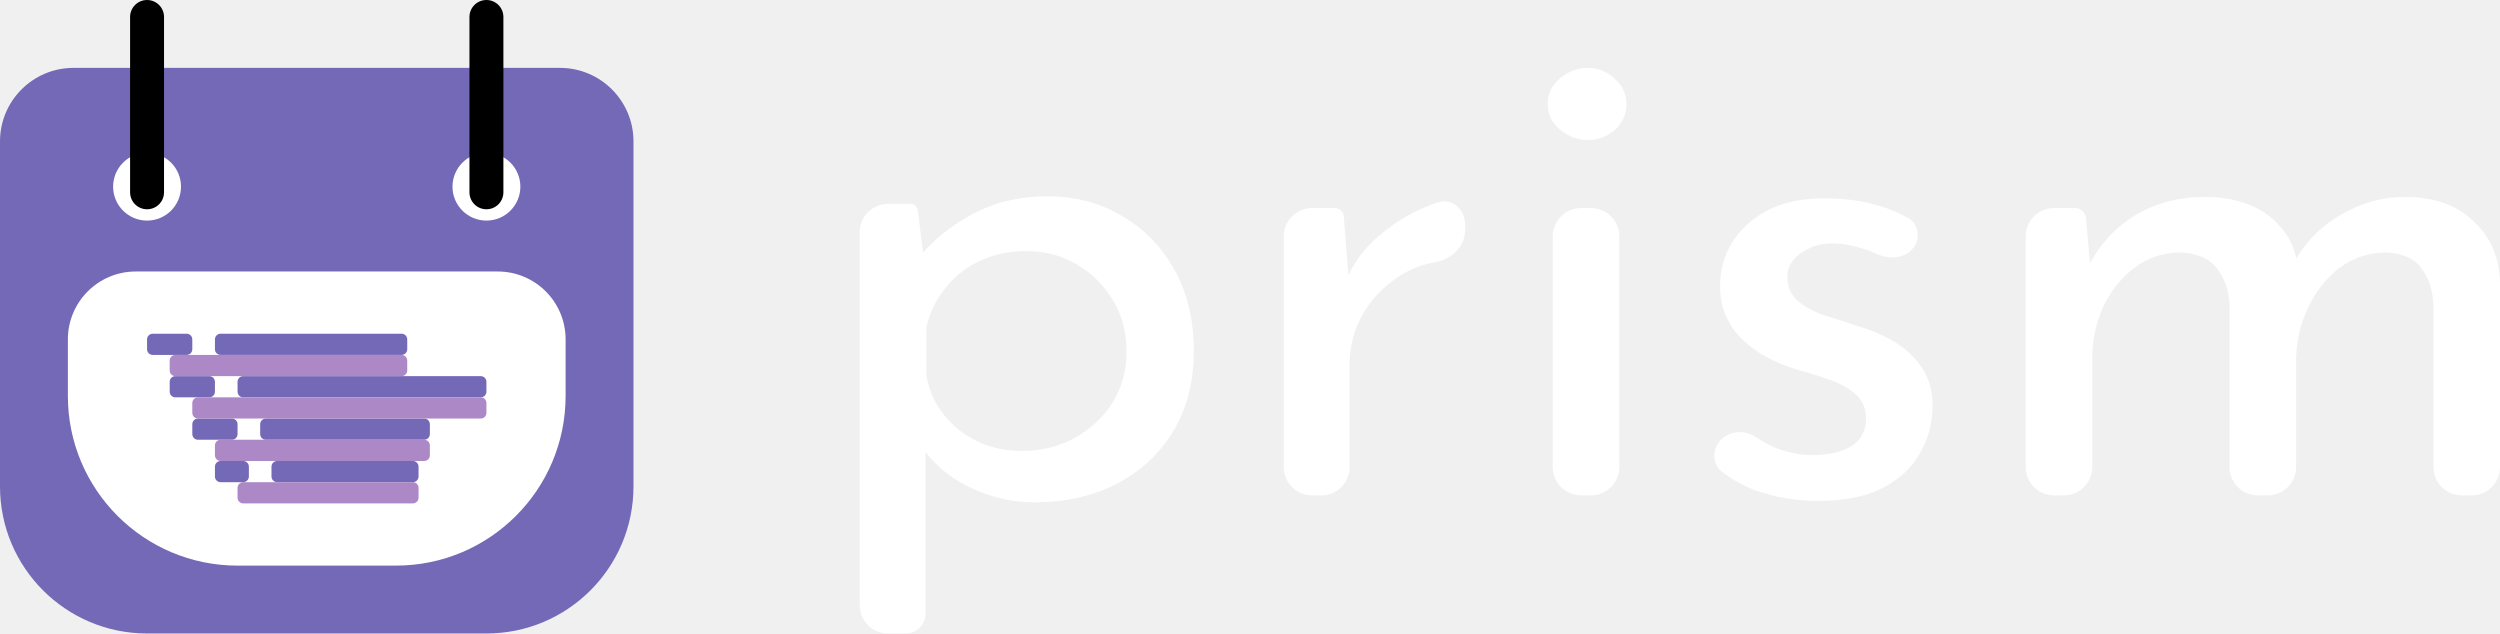
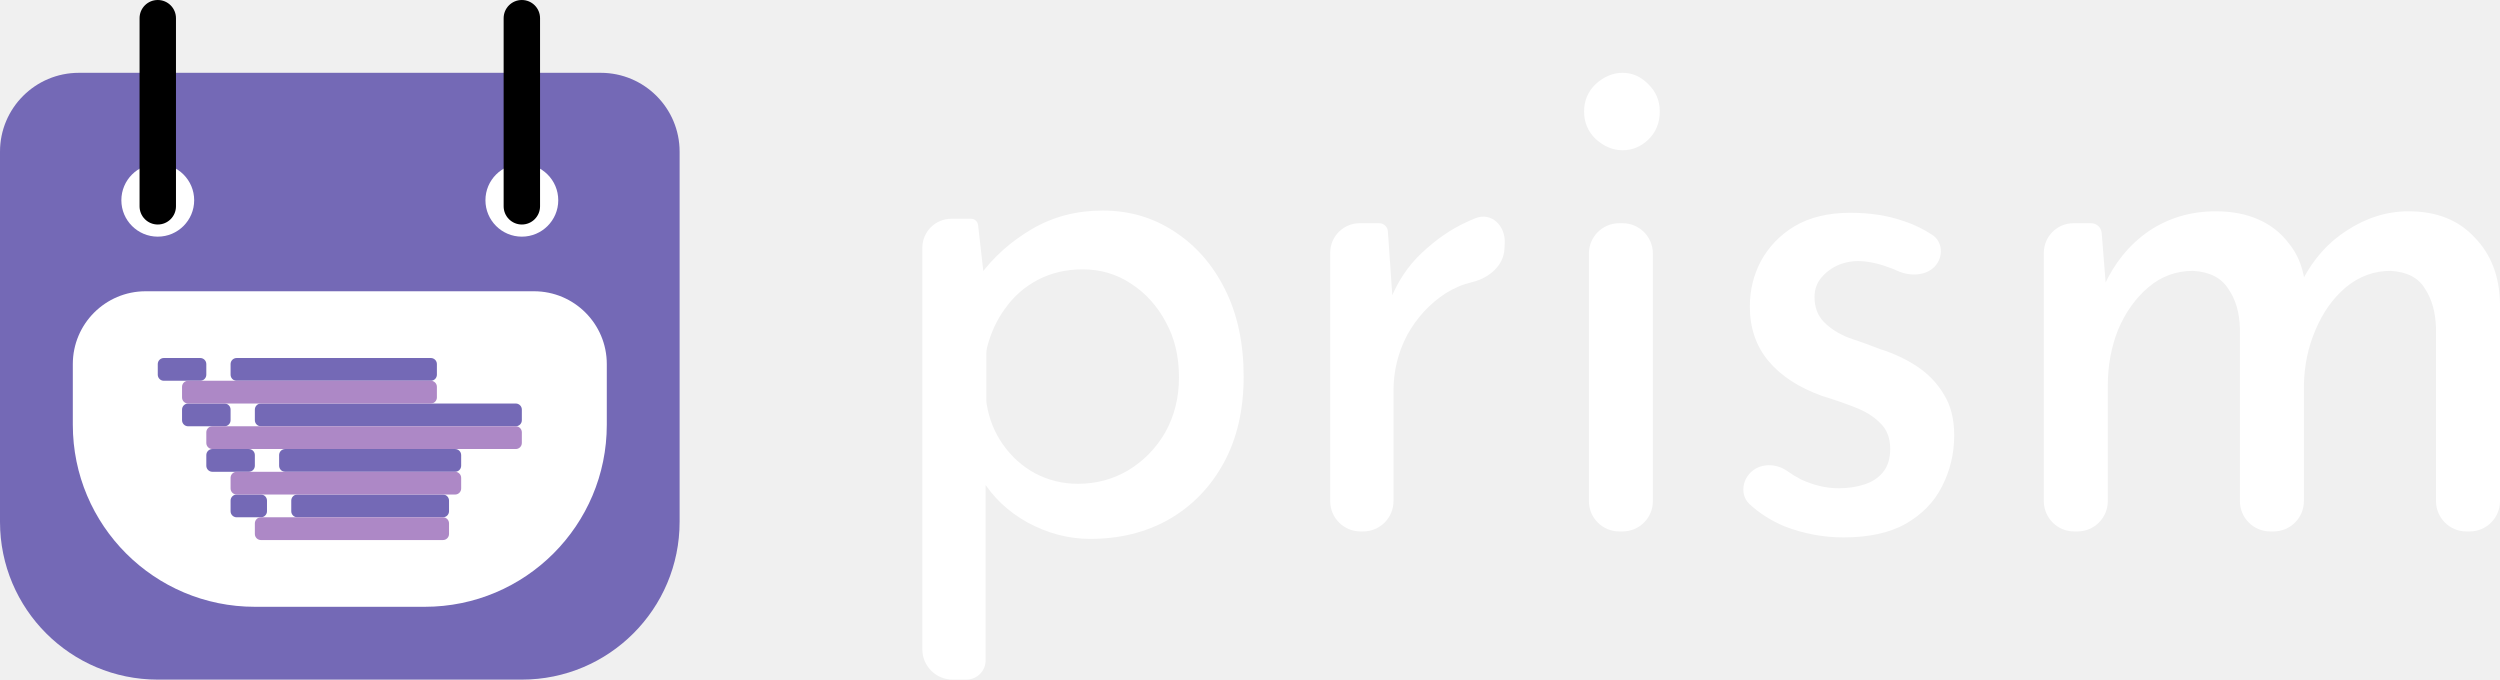
- <svg xmlns="http://www.w3.org/2000/svg" width="442" height="112" viewBox="0 0 442 112" fill="none">
+ <svg xmlns="http://www.w3.org/2000/svg" width="412" height="112" viewBox="0 0 412 112" fill="none">
  <path d="M0 25C0 17.82 5.82 12 13 12H99C106.18 12 112 17.82 112 25V86C112 100.359 100.359 112 86 112H26C11.641 112 0 100.359 0 86V25Z" fill="#7469B6" />
  <path d="M12 60C12 53.373 17.373 48 24 48H88C94.627 48 100 53.373 100 60V70C100 86.569 86.569 100 70 100H42C25.431 100 12 86.569 12 70V60Z" fill="white" />
  <path d="M85 66.501H43C42.448 66.501 42 66.948 42 67.501V69.251C42 69.803 42.448 70.251 43 70.251H85C85.552 70.251 86 69.803 86 69.251V67.501C86 66.948 85.552 66.501 85 66.501Z" fill="#7469B6" />
  <path d="M37 66.501H31C30.448 66.501 30 66.948 30 67.501V69.251C30 69.803 30.448 70.251 31 70.251H37C37.552 70.251 38 69.803 38 69.251V67.501C38 66.948 37.552 66.501 37 66.501Z" fill="#7469B6" />
  <path d="M75 74H46.999C46.447 74 45.999 74.448 45.999 75V76.75C45.999 77.302 46.447 77.75 46.999 77.75H75C75.552 77.75 76 77.302 76 76.75V75C76 74.448 75.552 74 75 74Z" fill="#7469B6" />
  <path d="M41 74H35C34.448 74 34 74.448 34 75V76.75C34 77.302 34.448 77.75 35 77.75H41C41.552 77.75 42 77.302 42 76.75V75C42 74.448 41.552 74 41 74Z" fill="#7469B6" />
  <path d="M73 81.5H48.999C48.447 81.5 47.999 81.948 47.999 82.5V84.25C47.999 84.802 48.447 85.25 48.999 85.25H73C73.552 85.25 74 84.802 74 84.25V82.5C74 81.948 73.552 81.5 73 81.5Z" fill="#7469B6" />
  <path d="M43 81.5H39C38.448 81.5 38 81.948 38 82.5V84.25C38 84.802 38.448 85.25 39 85.25H43C43.553 85.25 44 84.802 44 84.25V82.5C44 81.948 43.553 81.5 43 81.5Z" fill="#7469B6" />
  <path d="M71 59H39C38.448 59 38 59.448 38 60V61.75C38 62.302 38.448 62.75 39 62.75H71C71.552 62.75 72 62.302 72 61.75V60C72 59.448 71.552 59 71 59Z" fill="#7469B6" />
  <path d="M33 59H27C26.448 59 26 59.448 26 60V61.75C26 62.302 26.448 62.75 27 62.75H33C33.552 62.75 34 62.302 34 61.75V60C34 59.448 33.552 59 33 59Z" fill="#7469B6" />
  <path d="M71 62.75H31C30.448 62.75 30 63.198 30 63.75V65.5C30 66.052 30.448 66.5 31 66.5H71C71.552 66.5 72 66.052 72 65.5V63.75C72 63.198 71.552 62.75 71 62.75Z" fill="#AD88C6" />
  <path d="M85 70.25H35C34.448 70.25 34 70.698 34 71.25V73C34 73.552 34.448 74 35 74H85C85.552 74 86 73.552 86 73V71.25C86 70.698 85.552 70.25 85 70.25Z" fill="#AD88C6" />
  <path d="M75 77.75H39C38.448 77.75 38 78.198 38 78.75V80.5C38 81.052 38.448 81.5 39 81.5H75C75.552 81.5 76 81.052 76 80.5V78.75C76 78.198 75.552 77.75 75 77.75Z" fill="#AD88C6" />
  <path d="M73 85.25H43C42.448 85.25 42 85.698 42 86.25V88C42 88.552 42.448 89 43 89H73C73.552 89 74 88.552 74 88V86.25C74 85.698 73.552 85.25 73 85.25Z" fill="#AD88C6" />
  <circle cx="26" cy="33" r="6" fill="white" />
  <circle cx="86" cy="33" r="6" fill="white" />
  <rect x="23" width="6" height="37" rx="3" fill="black" />
  <rect x="83" width="6" height="37" rx="3" fill="black" />
-   <path d="M366.899 36.785C367.886 36.785 368.71 37.539 368.797 38.523L369.566 47.197C369.585 47.412 369.294 47.496 369.195 47.304C369.166 47.248 369.165 47.181 369.194 47.125C371.131 43.323 373.856 40.327 377.37 38.135C380.995 35.927 385.127 34.822 389.765 34.822C392.716 34.822 395.33 35.272 397.606 36.172C399.883 37.072 401.738 38.38 403.171 40.098C404.665 41.708 405.628 43.715 406.06 46.117C406.072 46.187 406.04 46.257 405.978 46.293C405.829 46.38 405.663 46.216 405.75 46.067C407.746 42.642 410.427 39.957 413.795 38.013C417.421 35.886 421.216 34.822 425.179 34.822C430.322 34.822 434.369 36.254 437.32 39.117C440.356 41.898 441.916 45.538 442 50.037V82.583C442 85.344 439.762 87.583 437 87.583H435.238C432.476 87.583 430.238 85.344 430.238 82.583V54.086C430.153 51.468 429.479 49.301 428.214 47.583C427.034 45.783 424.926 44.802 421.89 44.638C418.855 44.638 416.114 45.538 413.669 47.338C411.308 49.137 409.453 51.468 408.104 54.331C406.755 57.113 406.038 60.139 405.954 63.411V82.583C405.954 85.344 403.715 87.583 400.954 87.583H399.191C396.43 87.583 394.191 85.344 394.191 82.583V54.086C394.107 51.468 393.39 49.301 392.041 47.583C390.776 45.783 388.626 44.802 385.591 44.638C382.471 44.638 379.731 45.538 377.37 47.338C375.009 49.137 373.154 51.468 371.805 54.331C370.54 57.194 369.908 60.262 369.908 63.534V82.583C369.908 85.344 367.669 87.583 364.908 87.583H363.145C360.384 87.583 358.145 85.344 358.145 82.583V41.785C358.145 39.024 360.384 36.785 363.145 36.785H366.899Z" fill="white" />
-   <path d="M321.311 88.564C317.601 88.564 313.975 87.951 310.434 86.724C308.159 85.863 306.14 84.736 304.377 83.344C302.782 82.085 302.706 79.785 303.919 78.156C305.438 76.116 308.372 75.892 310.488 77.304C311.473 77.963 312.467 78.526 313.47 78.994C315.83 79.975 318.149 80.466 320.426 80.466C322.112 80.466 323.672 80.262 325.106 79.853C326.539 79.444 327.677 78.789 328.52 77.889C329.448 76.908 329.912 75.599 329.912 73.963C329.912 72.163 329.279 70.732 328.015 69.669C326.834 68.605 325.274 67.746 323.335 67.092C321.48 66.438 319.498 65.824 317.39 65.251C313.09 63.861 309.802 61.939 307.525 59.485C305.248 57.031 304.11 54.045 304.11 50.528C304.11 47.828 304.785 45.333 306.134 43.043C307.567 40.671 309.633 38.748 312.331 37.276C315.114 35.804 318.529 35.067 322.576 35.067C326.202 35.067 329.448 35.517 332.315 36.417C334.071 36.918 335.765 37.635 337.395 38.566C339.176 39.583 339.54 41.911 338.413 43.625C337.034 45.721 334.043 45.959 331.778 44.88C331.3 44.652 330.804 44.449 330.291 44.27C328.183 43.534 326.286 43.125 324.6 43.043C323.166 42.961 321.775 43.166 320.426 43.656C319.161 44.147 318.107 44.842 317.264 45.742C316.421 46.642 315.999 47.705 315.999 48.932C315.999 50.65 316.589 52.041 317.77 53.104C318.95 54.168 320.468 55.026 322.323 55.681C324.262 56.254 326.159 56.867 328.015 57.521C330.628 58.258 332.947 59.239 334.971 60.466C336.994 61.693 338.597 63.206 339.777 65.006C341.042 66.806 341.674 69.055 341.674 71.754C341.674 74.781 340.915 77.603 339.398 80.221C337.964 82.757 335.73 84.802 332.694 86.356C329.743 87.828 325.949 88.564 321.311 88.564Z" fill="white" />
-   <path d="M274.526 41.785C274.526 39.024 276.764 36.785 279.526 36.785H281.288C284.05 36.785 286.288 39.024 286.288 41.785V82.583C286.288 85.344 284.05 87.583 281.288 87.583H279.526C276.764 87.583 274.526 85.344 274.526 82.583V41.785Z" fill="white" />
-   <path d="M275.791 13.841C274.357 15.068 273.641 16.581 273.641 18.38C273.641 20.18 274.357 21.693 275.791 22.92C277.308 24.147 278.953 24.761 280.723 24.761C282.494 24.761 284.054 24.188 285.403 23.043C286.837 21.816 287.553 20.262 287.553 18.38C287.553 16.581 286.837 15.068 285.403 13.841C284.054 12.614 282.494 12 280.723 12C278.953 12 277.308 12.614 275.791 13.841Z" fill="white" />
-   <path d="M236.019 36.785C236.838 36.785 237.519 37.416 237.582 38.233L238.456 49.54C238.478 49.815 238.088 49.892 238.003 49.63C237.986 49.576 237.989 49.517 238.011 49.466C239.359 46.393 241.287 43.802 243.794 41.693C246.408 39.485 249.106 37.808 251.889 36.663C252.68 36.324 253.442 36.032 254.175 35.787C256.898 34.877 259.216 37.235 259.055 40.102L259 41.089C258.845 43.858 256.438 45.883 253.707 46.365C251.735 46.714 249.907 47.365 248.221 48.319C245.27 50.037 242.909 52.327 241.138 55.19C239.452 58.053 238.609 61.121 238.609 64.393V82.583C238.609 85.344 236.37 87.583 233.609 87.583H231.973C229.211 87.583 226.973 85.344 226.973 82.583V41.785C226.973 39.024 229.211 36.785 231.973 36.785H236.019Z" fill="white" />
-   <path d="M182.861 88.81C178.898 88.81 175.061 87.91 171.351 86.11C167.777 84.336 164.981 81.966 162.964 79C162.908 78.918 162.889 78.816 162.91 78.719C163.001 78.288 163.636 78.355 163.636 78.796V108.5C163.636 110.433 162.069 112 160.136 112H157C154.239 112 152 109.761 152 107V41.049C152 38.288 154.239 36.049 157 36.049H160.976C161.629 36.049 162.18 36.535 162.262 37.182L163.316 45.524C163.374 45.981 162.725 46.136 162.57 45.701C162.525 45.574 162.549 45.433 162.635 45.329C165.143 42.296 168.301 39.775 172.11 37.767C175.989 35.722 180.331 34.699 185.137 34.699C190.028 34.699 194.412 35.844 198.291 38.135C202.254 40.425 205.374 43.615 207.65 47.705C209.927 51.795 211.065 56.581 211.065 62.061C211.065 67.542 209.843 72.286 207.398 76.294C204.952 80.302 201.579 83.411 197.279 85.62C193.063 87.746 188.257 88.81 182.861 88.81ZM180.584 79.73C183.957 79.73 187.034 78.994 189.817 77.521C192.684 75.967 194.96 73.881 196.647 71.264C198.333 68.564 199.176 65.538 199.176 62.184C199.176 58.748 198.375 55.722 196.773 53.104C195.171 50.405 193.021 48.278 190.323 46.724C187.709 45.17 184.758 44.392 181.469 44.392C178.434 44.392 175.694 44.965 173.248 46.11C170.803 47.255 168.779 48.851 167.177 50.895C165.701 52.704 164.619 54.791 163.93 57.155C163.812 57.559 163.762 57.98 163.762 58.401V65.833C163.762 66.099 163.782 66.365 163.831 66.627C164.288 69.085 165.277 71.285 166.798 73.227C168.4 75.272 170.382 76.867 172.742 78.012C175.188 79.157 177.802 79.73 180.584 79.73Z" fill="white" />
+   <path d="M344.61 36.785C345.526 36.785 346.287 37.489 346.36 38.401L347.059 47.2C347.075 47.399 346.803 47.47 346.719 47.289C346.698 47.242 346.697 47.188 346.719 47.14C348.456 43.331 350.901 40.329 354.056 38.135C357.306 35.927 361.011 34.822 365.168 34.822C367.814 34.822 370.158 35.272 372.199 36.172C374.24 37.072 375.903 38.38 377.188 40.098C378.53 41.712 379.394 43.723 379.78 46.132C379.79 46.194 379.763 46.255 379.711 46.289C379.576 46.376 379.415 46.231 379.489 46.089C381.279 42.654 383.687 39.962 386.713 38.013C389.964 35.886 393.366 34.822 396.919 34.822C401.53 34.822 405.159 36.254 407.805 39.117C410.526 41.898 411.925 45.538 412 50.037V82.583C412 85.344 409.762 87.583 407 87.583H406.455C403.693 87.583 401.455 85.344 401.455 82.583V54.086C401.379 51.468 400.774 49.301 399.64 47.583C398.582 45.783 396.692 44.802 393.971 44.638C391.249 44.638 388.792 45.538 386.6 47.338C384.483 49.137 382.82 51.468 381.611 54.331C380.401 57.113 379.758 60.139 379.683 63.411V82.583C379.683 85.344 377.444 87.583 374.683 87.583H374.137C371.376 87.583 369.137 85.344 369.137 82.583V54.086C369.062 51.468 368.419 49.301 367.209 47.583C366.076 45.783 364.148 44.802 361.426 44.638C358.629 44.638 356.172 45.538 354.056 47.338C351.939 49.137 350.276 51.468 349.066 54.331C347.932 57.194 347.366 60.262 347.366 63.534V82.583C347.366 85.344 345.127 87.583 342.366 87.583H341.82C339.058 87.583 336.82 85.344 336.82 82.583V41.678C336.82 38.976 339.01 36.785 341.712 36.785H344.61Z" fill="white" />
+   <path d="M303.796 88.564C300.47 88.564 297.219 87.951 294.044 86.724C291.892 85.815 289.996 84.611 288.354 83.111C287.055 81.924 286.998 79.962 287.974 78.499C289.403 76.358 292.426 76.133 294.526 77.62C295.268 78.144 296.014 78.602 296.766 78.994C298.882 79.975 300.961 80.466 303.002 80.466C304.514 80.466 305.913 80.262 307.198 79.853C308.483 79.444 309.504 78.789 310.26 77.889C311.091 76.908 311.507 75.599 311.507 73.963C311.507 72.163 310.94 70.732 309.806 69.669C308.748 68.605 307.349 67.746 305.611 67.092C303.947 66.438 302.171 65.824 300.281 65.251C296.426 63.861 293.477 61.939 291.436 59.485C289.395 57.031 288.375 54.045 288.375 50.528C288.375 47.828 288.979 45.333 290.189 43.043C291.474 40.671 293.326 38.748 295.745 37.276C298.24 35.804 301.302 35.067 304.93 35.067C308.181 35.067 311.091 35.517 313.662 36.417C315.319 36.944 316.913 37.71 318.445 38.714C319.95 39.7 320.255 41.715 319.341 43.265C318.052 45.452 314.943 45.694 312.646 44.613C312.385 44.49 312.119 44.376 311.847 44.27C309.957 43.534 308.256 43.125 306.744 43.043C305.459 42.961 304.212 43.166 303.002 43.656C301.869 44.147 300.924 44.842 300.168 45.742C299.412 46.642 299.034 47.705 299.034 48.932C299.034 50.65 299.563 52.041 300.621 53.104C301.68 54.168 303.04 55.026 304.703 55.681C306.442 56.254 308.143 56.867 309.806 57.521C312.15 58.258 314.229 59.239 316.043 60.466C317.857 61.693 319.293 63.206 320.352 65.006C321.486 66.806 322.053 69.055 322.053 71.754C322.053 74.781 321.372 77.603 320.012 80.221C318.726 82.757 316.723 84.802 314.002 86.356C311.356 87.828 307.954 88.564 303.796 88.564Z" fill="white" />
+   <path d="M261.851 41.785C261.851 39.024 264.089 36.785 266.851 36.785H267.396C270.158 36.785 272.396 39.024 272.396 41.785V82.583C272.396 85.344 270.158 87.583 267.396 87.583H266.851C264.089 87.583 261.851 85.344 261.851 82.583V41.785Z" fill="white" />
+   <path d="M262.985 13.841C261.7 15.068 261.057 16.581 261.057 18.38C261.057 20.18 261.7 21.693 262.985 22.92C264.346 24.147 265.82 24.761 267.407 24.761C268.995 24.761 270.393 24.188 271.603 23.043C272.888 21.816 273.531 20.262 273.531 18.38C273.531 16.581 272.888 15.068 271.603 13.841C270.393 12.614 268.995 12 267.407 12C265.82 12 264.346 12.614 262.985 13.841Z" fill="white" />
+   <path d="M227.296 36.785C228.046 36.785 228.669 37.366 228.721 38.115L229.513 49.542C229.53 49.793 229.172 49.856 229.102 49.614C229.089 49.57 229.091 49.523 229.108 49.48C230.316 46.401 232.046 43.805 234.298 41.693C236.642 39.485 239.061 37.808 241.555 36.663C242.101 36.402 242.631 36.17 243.146 35.965C245.802 34.906 248.125 37.217 247.982 40.073L247.934 41.022C247.794 43.817 245.34 45.842 242.618 46.489C241.065 46.858 239.615 47.468 238.267 48.319C235.621 50.037 233.504 52.327 231.917 55.19C230.405 58.053 229.649 61.121 229.649 64.393V82.583C229.649 85.344 227.41 87.583 224.649 87.583H224.217C221.455 87.583 219.217 85.344 219.217 82.583V41.654C219.217 38.965 221.397 36.785 224.086 36.785H227.296Z" fill="white" />
+   <path d="M179.668 88.81C176.115 88.81 172.676 87.91 169.349 86.11C166.138 84.332 163.627 81.955 161.817 78.979C161.775 78.91 161.76 78.827 161.776 78.747C161.851 78.352 162.432 78.407 162.432 78.809V108.825C162.432 110.578 161.011 112 159.257 112H157C154.239 112 152 109.761 152 107V40.841C152 38.194 154.145 36.049 156.792 36.049H160.017C160.618 36.049 161.123 36.5 161.19 37.097L162.145 45.52C162.193 45.94 161.594 46.068 161.465 45.666C161.432 45.559 161.45 45.444 161.517 45.354C163.768 42.309 166.606 39.78 170.03 37.767C173.507 35.722 177.4 34.699 181.709 34.699C186.094 34.699 190.025 35.844 193.502 38.135C197.055 40.425 199.852 43.615 201.893 47.705C203.935 51.795 204.955 56.581 204.955 62.061C204.955 67.542 203.859 72.286 201.667 76.294C199.474 80.302 196.451 83.411 192.595 85.62C188.815 87.746 184.506 88.81 179.668 88.81ZM177.627 79.73C180.651 79.73 183.41 78.994 185.905 77.521C188.475 75.967 190.516 73.881 192.028 71.264C193.54 68.564 194.296 65.538 194.296 62.184C194.296 58.748 193.578 55.722 192.142 53.104C190.705 50.405 188.778 48.278 186.358 46.724C184.015 45.17 181.369 44.392 178.421 44.392C175.699 44.392 173.243 44.965 171.05 46.11C168.858 47.255 167.044 48.851 165.607 50.895C164.273 52.719 163.298 54.825 162.681 57.213C162.586 57.58 162.546 57.958 162.546 58.337V65.874C162.546 66.113 162.562 66.352 162.6 66.588C163.007 69.062 163.896 71.275 165.267 73.227C166.703 75.272 168.48 76.867 170.597 78.012C172.789 79.157 175.132 79.73 177.627 79.73Z" fill="white" />
</svg>
